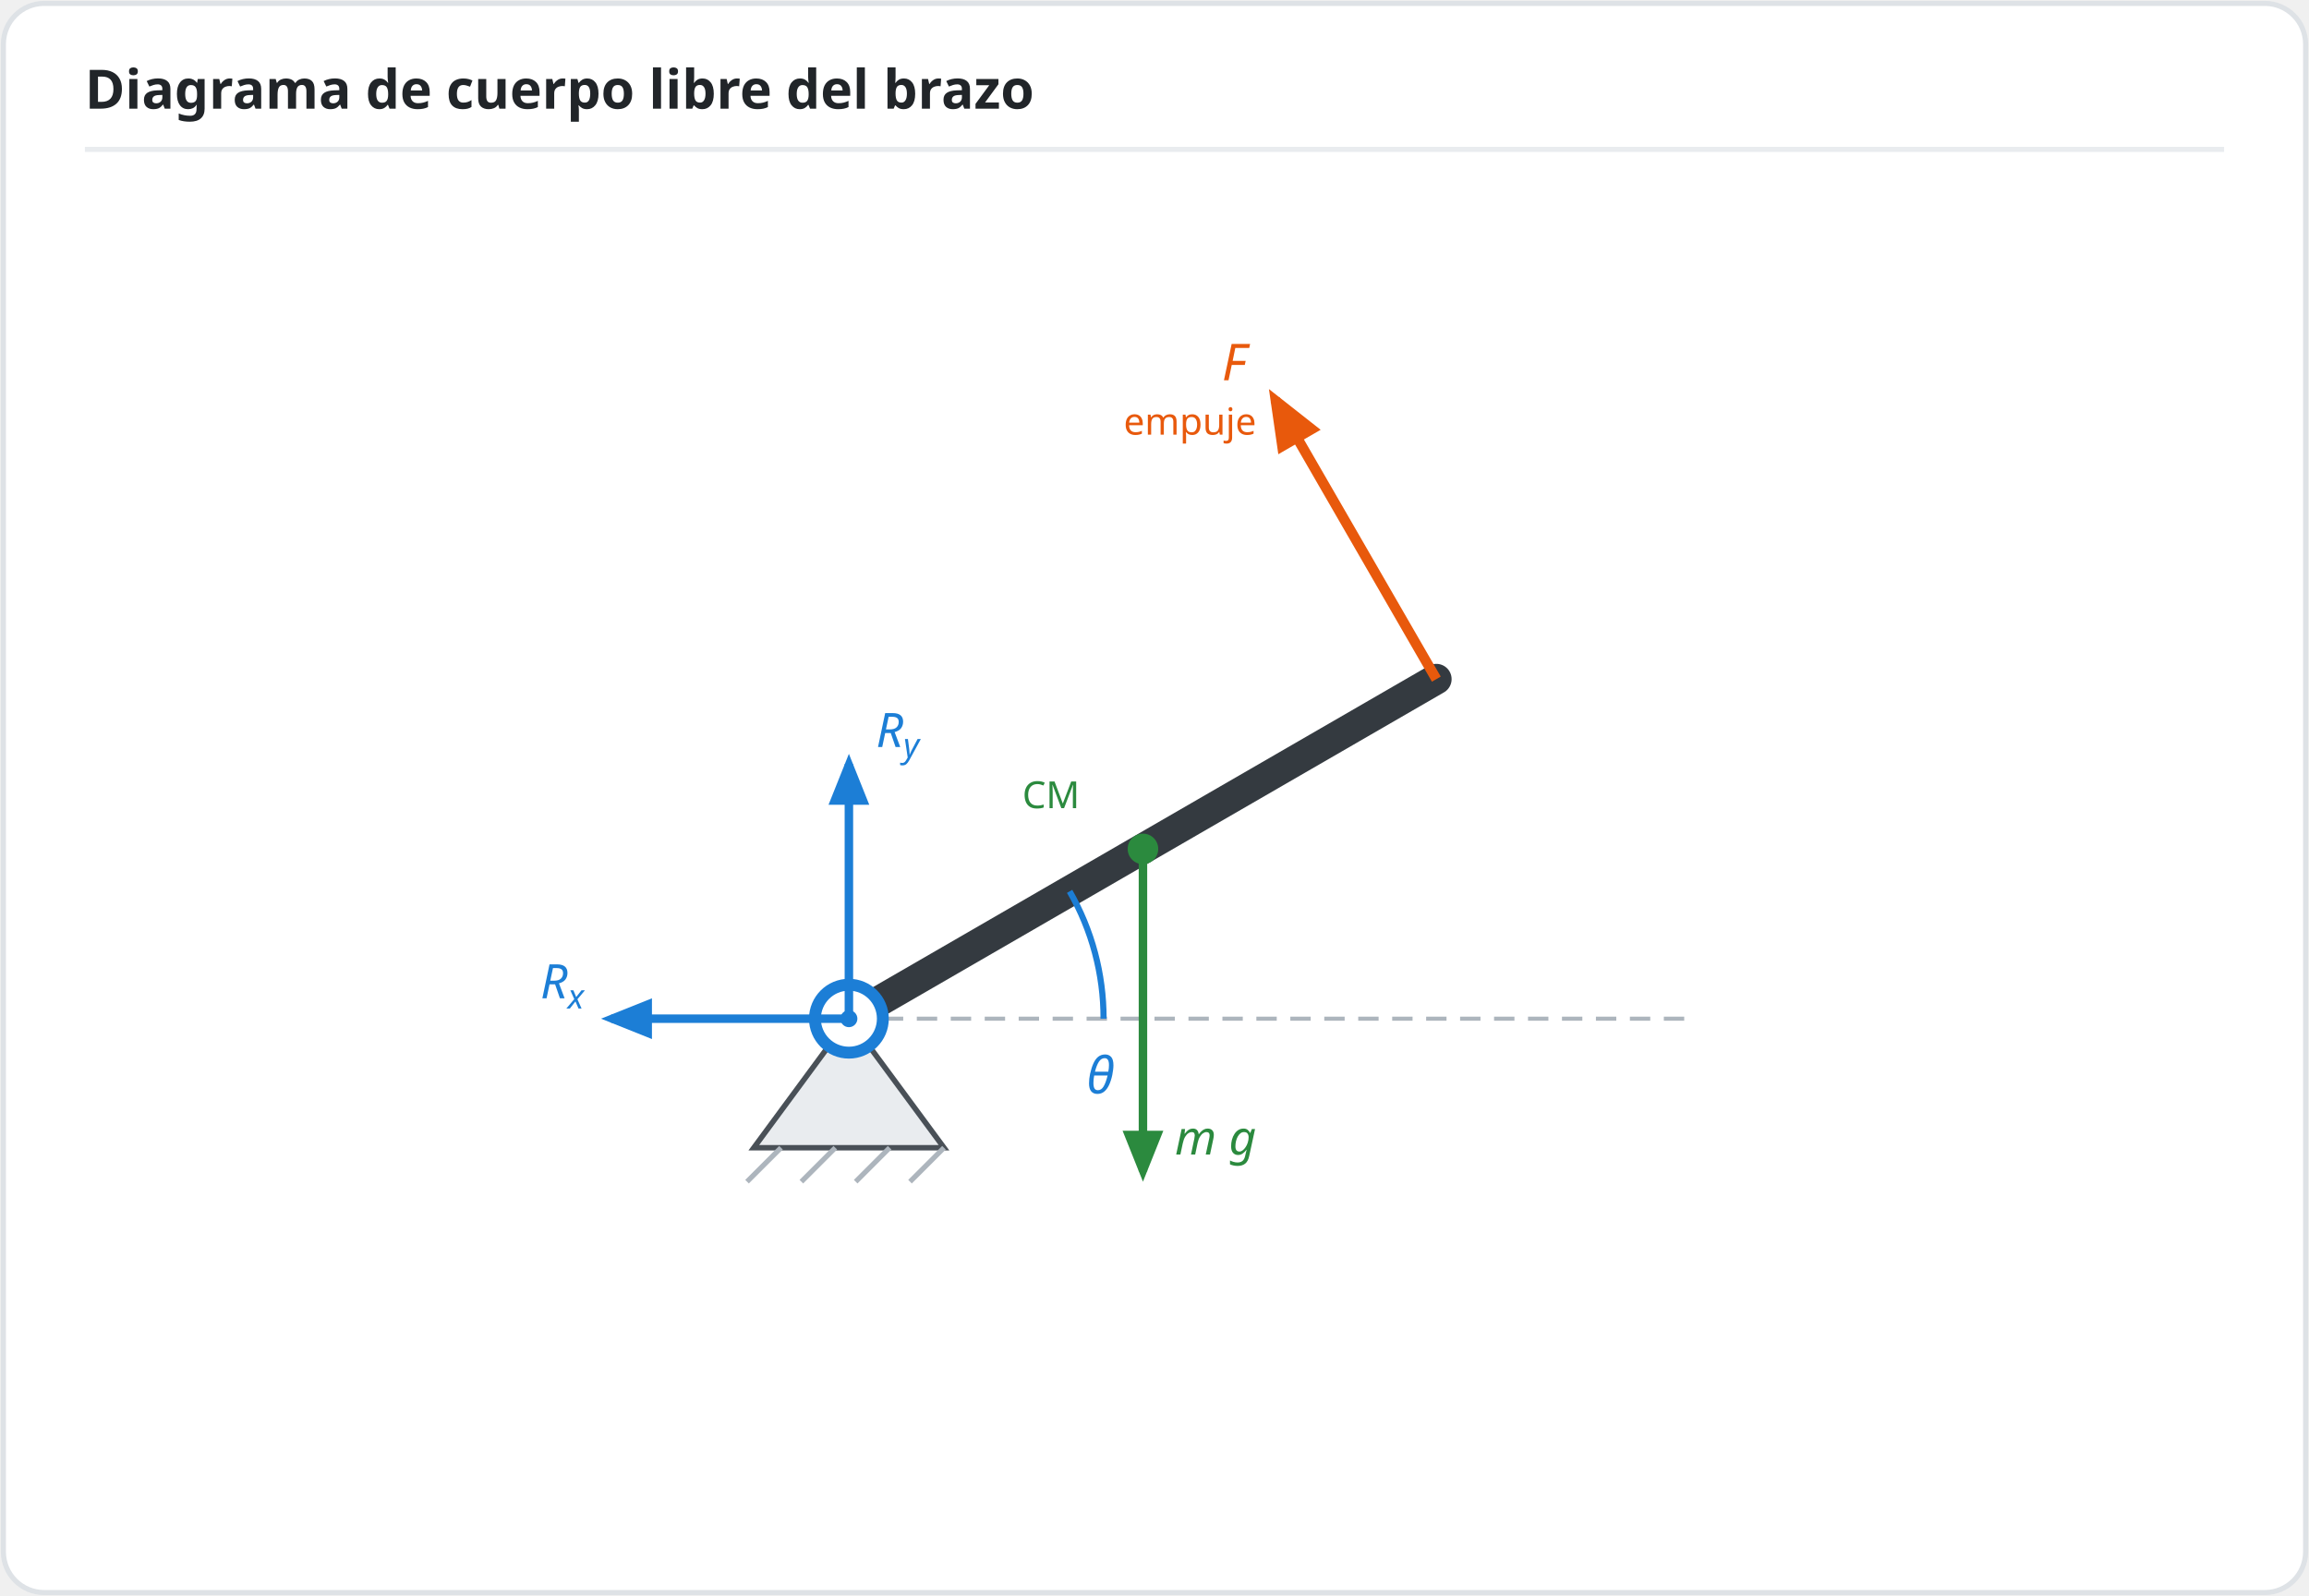
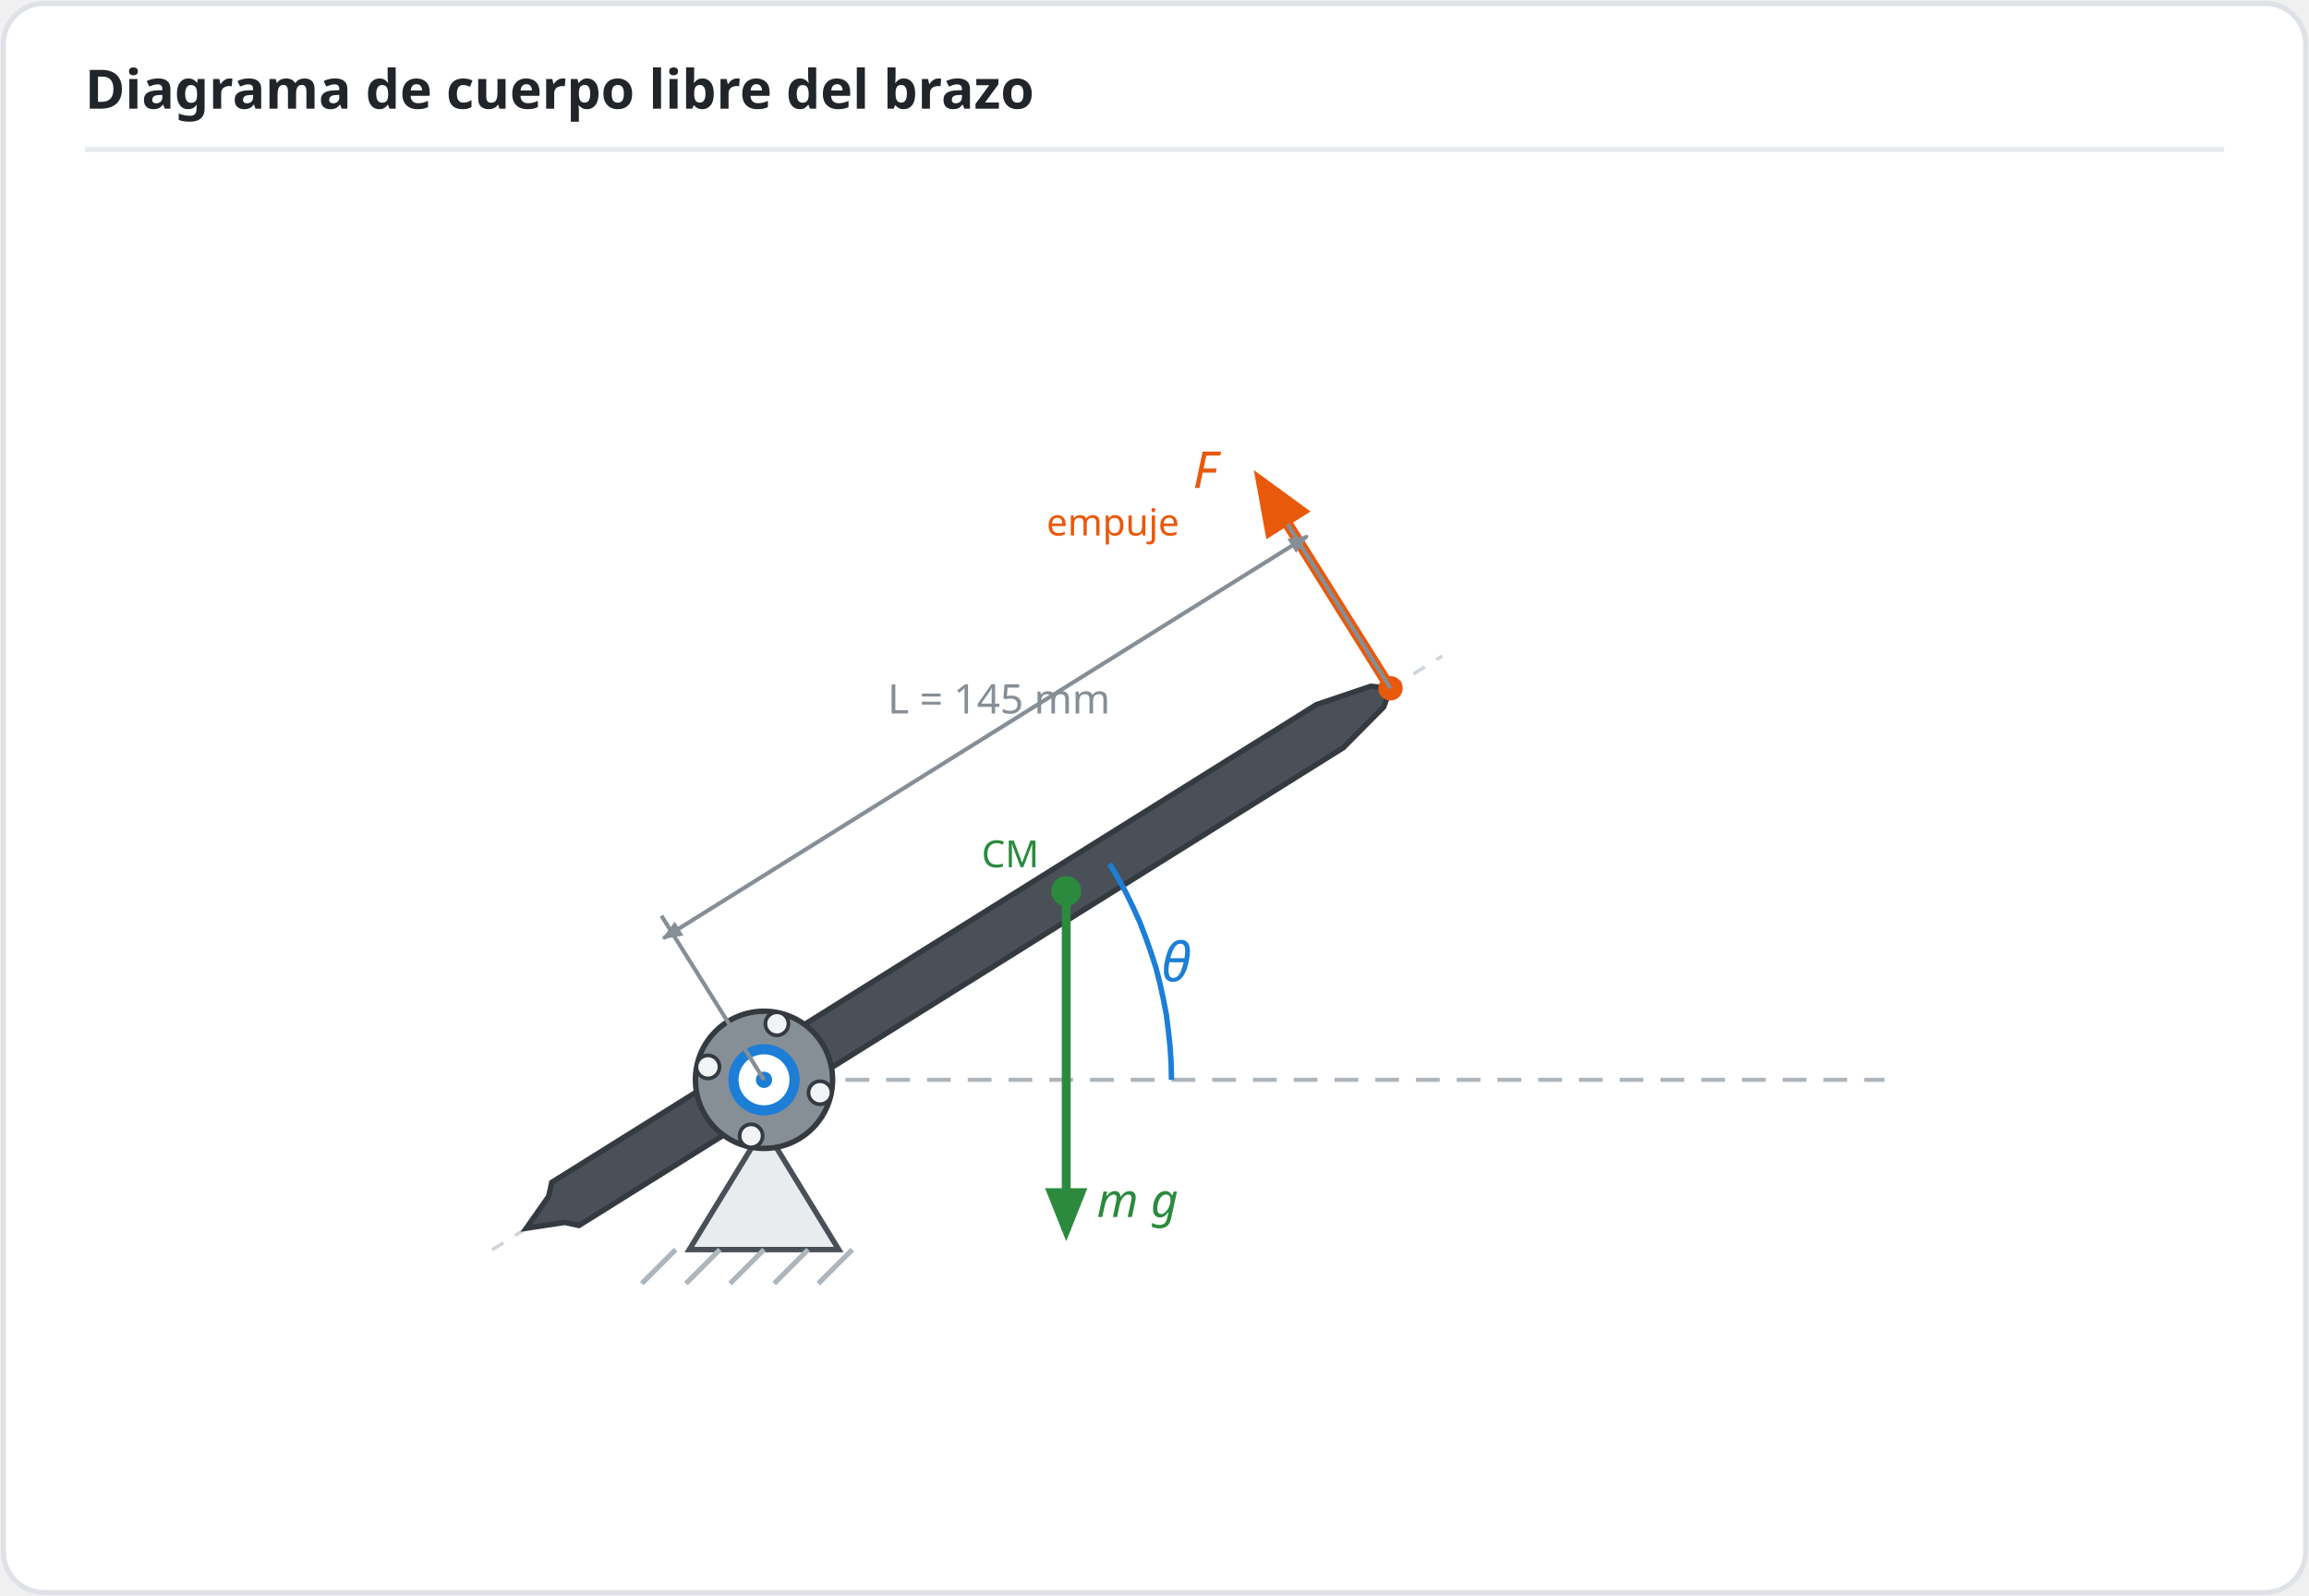
<svg xmlns="http://www.w3.org/2000/svg" viewBox="0 0 680 470" font-family="sans-serif" font-size="13">
  <defs>
-     <marker id="arrow-blue" viewBox="0 0 10 10" refX="8" refY="5" markerWidth="6" markerHeight="6" orient="auto-start-reverse">
+     <marker id="ab" viewBox="0 0 10 10" refX="8" refY="5" markerWidth="6" markerHeight="6" orient="auto-start-reverse">
      <path d="M0,1 L10,5 L0,9 z" fill="#1c7ed6" />
    </marker>
-     <marker id="arrow-green" viewBox="0 0 10 10" refX="8" refY="5" markerWidth="6" markerHeight="6" orient="auto-start-reverse">
+     <marker id="ag" viewBox="0 0 10 10" refX="8" refY="5" markerWidth="6" markerHeight="6" orient="auto-start-reverse">
      <path d="M0,1 L10,5 L0,9 z" fill="#2b8a3e" />
    </marker>
-     <marker id="arrow-orange" viewBox="0 0 10 10" refX="8" refY="5" markerWidth="6" markerHeight="6" orient="auto-start-reverse">
+     <marker id="ao" viewBox="0 0 10 10" refX="8" refY="5" markerWidth="6" markerHeight="6" orient="auto-start-reverse">
      <path d="M0,1 L10,5 L0,9 z" fill="#e8590c" />
+     </marker>
+     <marker id="agr" viewBox="0 0 10 10" refX="9" refY="5" markerWidth="5" markerHeight="5" orient="auto-start-reverse">
+       <path d="M0,1 L10,5 L0,9 z" fill="#868e96" />
    </marker>
  </defs>
  <rect x="1" y="1" width="678" height="468" rx="12" fill="#ffffff" stroke="#dee2e6" stroke-width="1.5" />
  <text x="25" y="32" fill="#212529" font-size="16" font-weight="bold">Diagrama de cuerpo libre del brazo</text>
  <line x1="25" y1="44" x2="655" y2="44" stroke="#e9ecef" stroke-width="1.5" />
-   <path d="M250,300 L222,338 L278,338 Z" fill="#e9ecef" stroke="#495057" stroke-width="1.6" />
+   <path d="M225,332 L203,368 L247,368 Z" fill="#e9ecef" stroke="#495057" stroke-width="1.6" />
  <g stroke="#adb5bd" stroke-width="1.5">
-     <line x1="230" y1="338" x2="220" y2="348" />
-     <line x1="246" y1="338" x2="236" y2="348" />
-     <line x1="262" y1="338" x2="252" y2="348" />
-     <line x1="278" y1="338" x2="268" y2="348" />
+     <line x1="199" y1="368" x2="189" y2="378" />
+     <line x1="212" y1="368" x2="202" y2="378" />
+     <line x1="225" y1="368" x2="215" y2="378" />
+     <line x1="238" y1="368" x2="228" y2="378" />
+     <line x1="251" y1="368" x2="241" y2="378" />
  </g>
-   <line x1="250" y1="300" x2="500" y2="300" stroke="#adb5bd" stroke-width="1.2" stroke-dasharray="6 4" />
-   <line x1="250" y1="300" x2="423" y2="200" stroke="#343a40" stroke-width="9" stroke-linecap="round" />
-   <path d="M325,300 A75,75 0 0 0 315,262.5" fill="none" stroke="#1c7ed6" stroke-width="1.8" />
-   <text x="320" y="322" fill="#1c7ed6" font-size="15" font-style="italic">θ</text>
-   <circle cx="250" cy="300" r="10" fill="#ffffff" stroke="#1c7ed6" stroke-width="3.5" />
-   <circle cx="250" cy="300" r="2.5" fill="#1c7ed6" />
-   <line x1="250" y1="300" x2="180" y2="300" stroke="#1c7ed6" stroke-width="2.5" marker-end="url(#arrow-blue)" />
-   <text x="172" y="294" fill="#1c7ed6" font-size="14" font-style="italic" text-anchor="end">R<tspan font-size="10" dy="3">x</tspan>
-   </text>
-   <line x1="250" y1="300" x2="250" y2="225" stroke="#1c7ed6" stroke-width="2.5" marker-end="url(#arrow-blue)" />
-   <text x="258" y="220" fill="#1c7ed6" font-size="14" font-style="italic">R<tspan font-size="10" dy="3">y</tspan>
-   </text>
-   <circle cx="336.6" cy="250" r="4.5" fill="#2b8a3e" />
-   <line x1="336.6" y1="250" x2="336.6" y2="345" stroke="#2b8a3e" stroke-width="2.5" marker-end="url(#arrow-green)" />
-   <text x="346" y="340" fill="#2b8a3e" font-size="14" font-style="italic">m g</text>
-   <text x="318" y="238" fill="#2b8a3e" font-size="11" text-anchor="end">CM</text>
-   <line x1="423" y1="200" x2="375.5" y2="117.7" stroke="#e8590c" stroke-width="3" marker-end="url(#arrow-orange)" />
-   <text x="367" y="112" fill="#e8590c" font-size="15" font-style="italic" text-anchor="end">F</text>
-   <text x="370" y="128" fill="#e8590c" font-size="11" text-anchor="end">empuje</text>
+   <line x1="225" y1="318" x2="555" y2="318" stroke="#adb5bd" stroke-width="1.2" stroke-dasharray="7 5" />
+   <line x1="144.9" y1="368.1" x2="424.7" y2="193.2" stroke="#ced4da" stroke-width="1" stroke-dasharray="4 4" />
+   <polygon points="155.0,361.7 161.6,352.3 162.5,348.2 387.7,207.5 403.7,202.1 409.5,202.7 407.5,208.2 395.6,220.2 170.5,360.9 166.3,360.0" fill="#495057" stroke="#343a40" stroke-width="1.6" />
+   <circle cx="225.0" cy="318.0" r="20.2" fill="#868e96" stroke="#343a40" stroke-width="1.6" />
+   <circle cx="241.5" cy="321.8" r="3.4" fill="#f1f3f5" stroke="#343a40" stroke-width="1.1" />
+   <circle cx="228.8" cy="301.5" r="3.4" fill="#f1f3f5" stroke="#343a40" stroke-width="1.1" />
+   <circle cx="221.2" cy="334.5" r="3.4" fill="#f1f3f5" stroke="#343a40" stroke-width="1.1" />
+   <circle cx="208.5" cy="314.2" r="3.4" fill="#f1f3f5" stroke="#343a40" stroke-width="1.1" />
+   <circle cx="225.0" cy="318.0" r="9" fill="#ffffff" stroke="#1c7ed6" stroke-width="3" />
+   <circle cx="225.0" cy="318.0" r="2.4" fill="#1c7ed6" />
+   <polyline points="345.0,318.0 344.9,313.2 344.6,308.4 344.1,303.7 343.5,298.9 342.6,294.2 341.6,289.6 340.4,284.9 338.9,280.3 337.3,275.8 335.6,271.4 333.6,267.0 331.5,262.7 329.2,258.5 326.8,254.4" fill="none" stroke="#1c7ed6" stroke-width="1.6" />
+   <text x="342" y="289" fill="#1c7ed6" font-size="16" font-style="italic">θ</text>
+   <circle cx="314.0" cy="262.4" r="4.4" fill="#2b8a3e" />
+   <line x1="314.0" y1="266.4" x2="314.0" y2="362.4" stroke="#2b8a3e" stroke-width="2.6" marker-end="url(#ag)" />
+   <text x="323.0" y="358.4" fill="#2b8a3e" font-size="14" font-style="italic">m g</text>
+   <text x="306.0" y="255.4" fill="#2b8a3e" font-size="11" text-anchor="end">CM</text>
+   <line x1="409.5" y1="202.7" x2="371.3" y2="141.7" stroke="#e8590c" stroke-width="3.2" marker-end="url(#ao)" />
+   <text x="351.3" y="143.7" fill="#e8590c" font-size="15" font-style="italic">F</text>
+   <text x="347.3" y="157.7" fill="#e8590c" font-size="11" text-anchor="end">empuje</text>
+   <circle cx="409.5" cy="202.7" r="3.6" fill="#e8590c" />
+   <g stroke="#868e96" stroke-width="1.2">
+     <line x1="195.4" y1="276.3" x2="385.0" y2="157.9" marker-start="url(#agr)" marker-end="url(#agr)" />
+     <line x1="225.0" y1="318.0" x2="194.8" y2="269.7" />
+     <line x1="409.5" y1="202.7" x2="379.2" y2="154.4" />
+   </g>
+   <text x="294.2" y="210.1" fill="#868e96" font-size="12" text-anchor="middle">L = 145 mm</text>
</svg>
